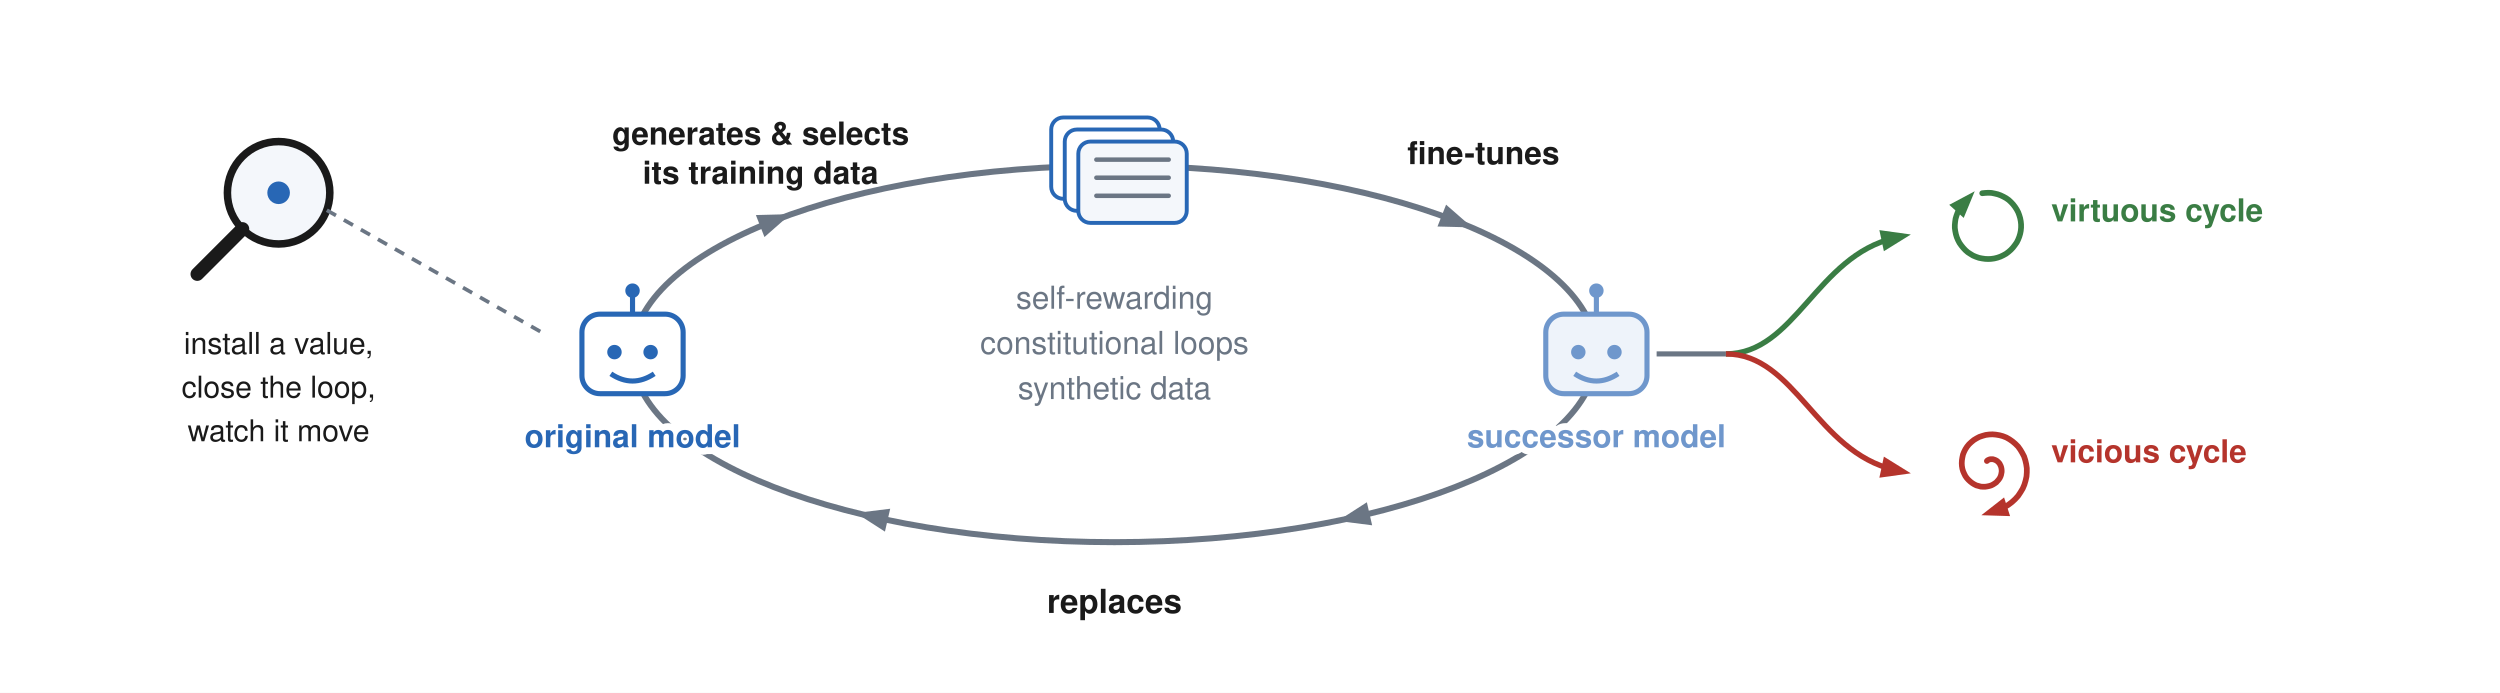
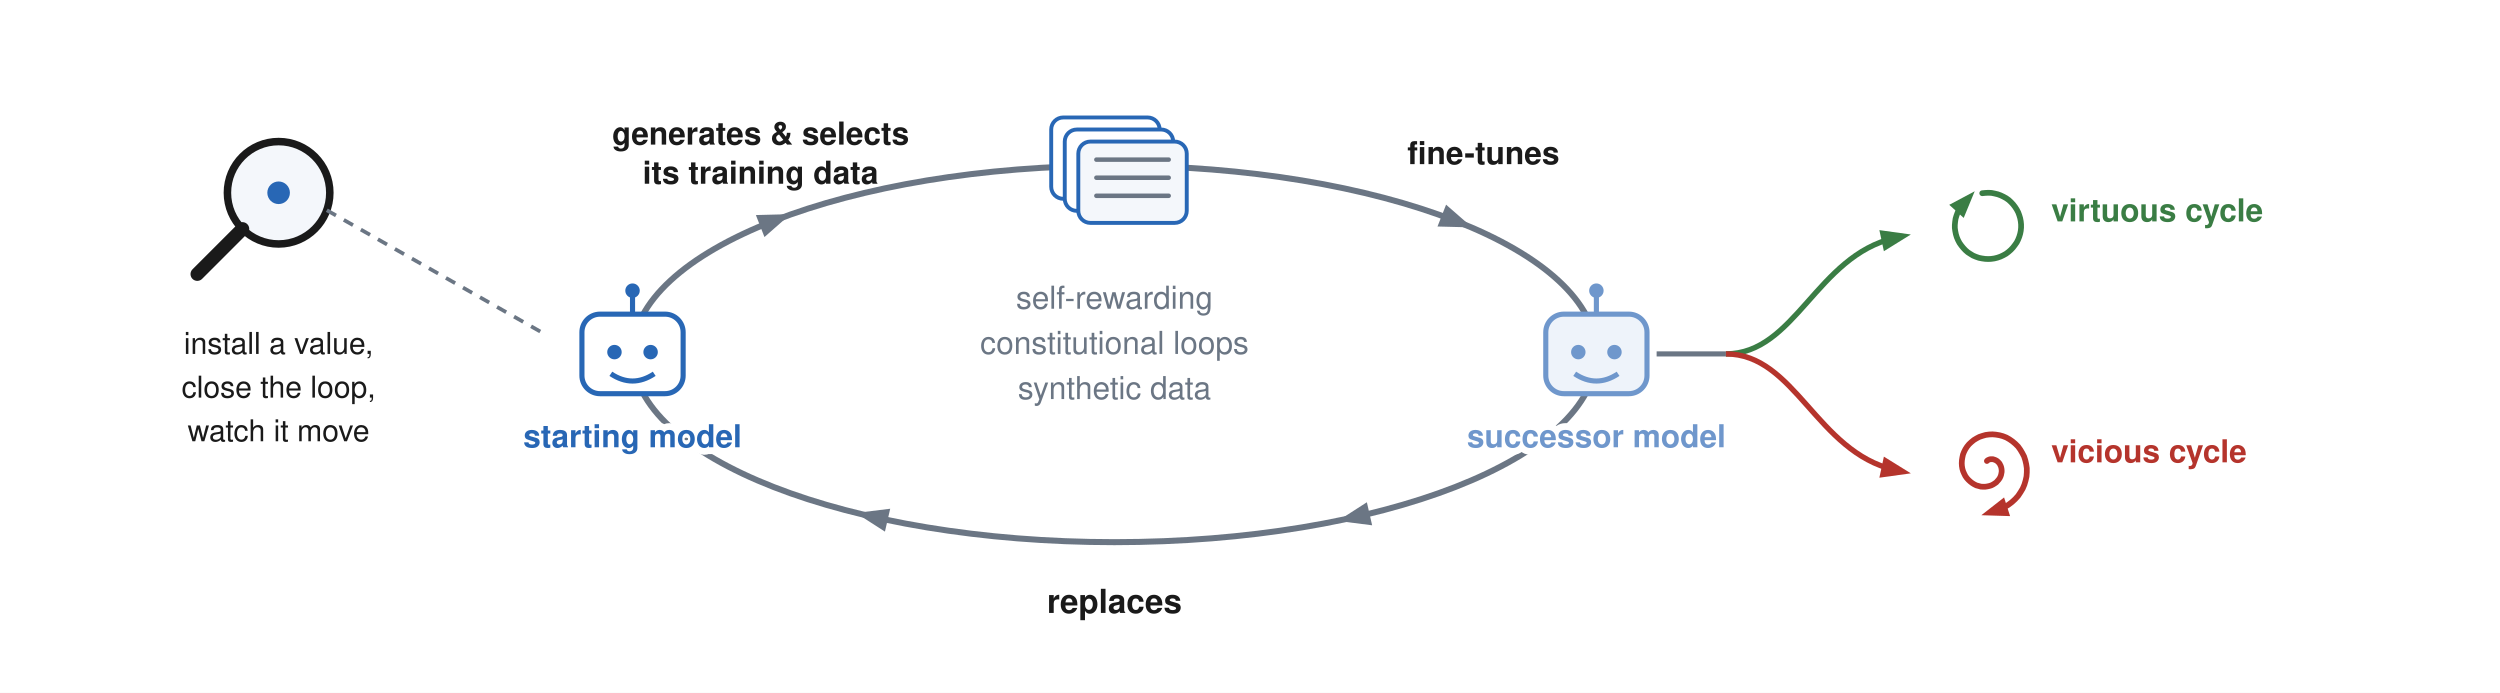
<svg xmlns="http://www.w3.org/2000/svg" viewBox="0 0 1660 460" font-family="Helvetica, Arial, sans-serif">
  <rect width="1660" height="460" fill="white" />
  <path d="M 420.0 235.0 A 320.0 125.0 0 0 1 740.0 110.0" fill="none" stroke="#6b7684" stroke-width="4" />
  <path d="M 740.0 110.0 A 320.0 125.0 0 0 1 1060.0 235.0" fill="none" stroke="#6b7684" stroke-width="4" />
  <path d="M 1060.0 235.0 A 320.0 125.0 0 0 1 420.0 235.0" fill="none" stroke="#6b7684" stroke-width="4" />
  <path d="M 524.9 142.2 L 507.6 157.4 L 501.9 142.8 z" fill="#6b7684" />
  <path d="M 977.5 151.0 L 954.5 150.4 L 960.2 135.9 z" fill="#6b7684" />
  <path d="M 888.3 345.9 L 907.6 333.5 L 911.1 348.8 z" fill="#6b7684" />
  <path d="M 568.3 340.6 L 591.1 337.8 L 587.6 353.0 z" fill="#6b7684" />
  <rect x="386.4" y="208.6" width="67.2" height="52.8" rx="12.0" fill="white" stroke="#2867b5" stroke-width="3.4" />
  <circle cx="408.0" cy="233.8" r="4.8" fill="#2867b5" />
  <circle cx="432.0" cy="233.8" r="4.8" fill="#2867b5" />
  <path d="M 405.6 248.2 Q 420.0 257.8 434.4 248.2" stroke="#2867b5" stroke-width="3.4" fill="none" />
  <line x1="420.0" y1="208.6" x2="420.0" y2="196.6" stroke="#2867b5" stroke-width="3.4" />
  <circle cx="420.0" cy="193.0" r="4.8" fill="#2867b5" />
-   <text x="420.0" y="297.0" text-anchor="middle" font-family="Helvetica, Arial, sans-serif" font-size="21" font-weight="bold" fill="#2867b5" stroke="white" stroke-width="9" paint-order="stroke" stroke-linejoin="round">original model</text>
+   <text x="420.0" y="297.0" text-anchor="middle" font-family="Helvetica, Arial, sans-serif" font-size="21" font-weight="bold" fill="#2867b5" stroke="white" stroke-width="9" paint-order="stroke" stroke-linejoin="round">starting model</text>
  <rect x="698" y="78" width="72" height="54" rx="8" fill="white" stroke="#2867b5" stroke-width="2.6" />
  <rect x="707" y="86" width="72" height="54" rx="8" fill="white" stroke="#2867b5" stroke-width="2.6" />
  <rect x="716" y="94" width="72" height="54" rx="8" fill="#f4f7fb" stroke="#2867b5" stroke-width="2.6" />
  <line x1="728" y1="106" x2="776" y2="106" stroke="#6b7684" stroke-width="3" stroke-linecap="round" />
  <line x1="728" y1="118" x2="776" y2="118" stroke="#6b7684" stroke-width="3" stroke-linecap="round" />
  <line x1="728" y1="130" x2="776" y2="130" stroke="#6b7684" stroke-width="3" stroke-linecap="round" />
  <rect x="1026.4" y="208.6" width="67.2" height="52.8" rx="12.0" fill="#eef3fa" stroke="#6f97cc" stroke-width="3.4" />
  <circle cx="1048.0" cy="233.8" r="4.8" fill="#6f97cc" />
  <circle cx="1072.0" cy="233.8" r="4.8" fill="#6f97cc" />
  <path d="M 1045.6 248.2 Q 1060.0 257.8 1074.4 248.2" stroke="#6f97cc" stroke-width="3.4" fill="none" />
  <line x1="1060.0" y1="208.6" x2="1060.0" y2="196.6" stroke="#6f97cc" stroke-width="3.4" />
  <circle cx="1060.0" cy="193.0" r="4.8" fill="#6f97cc" />
  <text x="1060.0" y="297.0" text-anchor="middle" font-family="Helvetica, Arial, sans-serif" font-size="21" font-weight="bold" fill="#6f97cc" stroke="white" stroke-width="9" paint-order="stroke" stroke-linejoin="round">successor model</text>
  <text x="505.0" y="96.0" text-anchor="middle" font-family="Helvetica, Arial, sans-serif" font-size="21" font-weight="bold" fill="#1a1a1a">generates &amp; selects</text>
  <text x="505.0" y="122.0" text-anchor="middle" font-family="Helvetica, Arial, sans-serif" font-size="21" font-weight="bold" fill="#1a1a1a">its training data</text>
  <text x="985.0" y="109.0" text-anchor="middle" font-family="Helvetica, Arial, sans-serif" font-size="21" font-weight="bold" fill="#1a1a1a">fine-tunes</text>
  <text x="740.0" y="205.0" text-anchor="middle" font-family="Helvetica, Arial, sans-serif" font-size="21" font-weight="normal" fill="#6b7684">self-rewarding</text>
  <text x="740.0" y="235.0" text-anchor="middle" font-family="Helvetica, Arial, sans-serif" font-size="21" font-weight="normal" fill="#6b7684">constitutional loops</text>
  <text x="740.0" y="265.0" text-anchor="middle" font-family="Helvetica, Arial, sans-serif" font-size="21" font-weight="normal" fill="#6b7684">synthetic data</text>
  <text x="740.0" y="407.0" text-anchor="middle" font-family="Helvetica, Arial, sans-serif" font-size="22" font-weight="bold" fill="#1a1a1a">replaces</text>
  <circle cx="185.0" cy="128.0" r="34.0" fill="#f4f7fb" stroke="#1a1a1a" stroke-width="5" />
  <circle cx="185.0" cy="128.0" r="7.5" fill="#2867b5" />
  <line x1="161.0" y1="152.0" x2="131.0" y2="182.0" stroke="#1a1a1a" stroke-width="9" stroke-linecap="round" />
  <line x1="217.0" y1="139.6" x2="362" y2="222" stroke="#6b7684" stroke-width="2.5" stroke-dasharray="7 6" />
  <text x="185.0" y="235.0" text-anchor="middle" font-family="Helvetica, Arial, sans-serif" font-size="20" font-weight="normal" fill="#1a1a1a">install a value,</text>
  <text x="185.0" y="264.0" text-anchor="middle" font-family="Helvetica, Arial, sans-serif" font-size="20" font-weight="normal" fill="#1a1a1a">close the loop,</text>
  <text x="185.0" y="293.0" text-anchor="middle" font-family="Helvetica, Arial, sans-serif" font-size="20" font-weight="normal" fill="#1a1a1a">watch it move</text>
  <line x1="1100" y1="235" x2="1146" y2="235" stroke="#6b7684" stroke-width="3.4" />
  <path d="M 1146 235 C 1192 235, 1206 170, 1258 158" fill="none" stroke="#3a7d44" stroke-width="3.6" />
  <path d="M 1268.8 155.7 L 1250.9 166.8 L 1247.9 152.8 z" fill="#3a7d44" />
  <path d="M 1146 235 C 1192 235, 1206 300, 1258 312" fill="none" stroke="#b5342c" stroke-width="3.6" />
  <path d="M 1268.8 314.3 L 1247.9 317.2 L 1250.9 303.2 z" fill="#b5342c" />
  <path d="M 1316.2 128.3 L 1318.2 128.1 L 1320.3 128.0 L 1322.4 128.1 L 1324.4 128.5 L 1326.5 129.0 L 1328.4 129.7 L 1330.3 130.6 L 1332.1 131.6 L 1333.8 132.8 L 1335.3 134.2 L 1336.7 135.7 L 1338.0 137.4 L 1339.1 139.1 L 1340.1 141.0 L 1340.8 142.9 L 1341.4 144.9 L 1341.8 147.0 L 1342.0 149.0 L 1342.0 151.1 L 1341.8 153.2 L 1341.4 155.2 L 1340.8 157.2 L 1340.0 159.2 L 1339.1 161.0 L 1337.9 162.7 L 1336.6 164.4 L 1335.2 165.9 L 1333.6 167.3 L 1332.0 168.5 L 1330.2 169.5 L 1328.3 170.4 L 1326.3 171.1 L 1324.3 171.6 L 1322.2 171.9 L 1320.2 172.0 L 1318.1 171.9 L 1316.0 171.6 L 1314.0 171.2 L 1312.0 170.5 L 1310.1 169.7 L 1308.3 168.6 L 1306.6 167.5 L 1305.0 166.1 L 1303.6 164.6 L 1302.3 163.0 L 1301.1 161.3 L 1300.1 159.4 L 1299.3 157.5 L 1298.7 155.5 L 1298.3 153.5 L 1298.0 151.4 L 1298.0 149.4 L 1298.2 147.3 L 1298.5 145.2 L 1299.1 143.2 L 1299.8 141.3 L 1300.7 139.4 L 1301.8 137.6 L 1303.0 136.0 L 1304.4 134.4" fill="none" stroke="#3a7d44" stroke-width="3.8" stroke-linecap="round" />
  <path d="M 1311.2 127.0 L 1303.9 144.7 L 1294.3 136.0 z" fill="#3a7d44" />
  <text x="1362.0" y="147.0" font-family="Helvetica, Arial, sans-serif" font-size="21" font-weight="bold" fill="#3a7d44">virtuous cycle</text>
  <path d="M 1319.3 306.1 L 1319.7 305.7 L 1320.2 305.4 L 1320.7 305.2 L 1321.2 305.0 L 1321.9 304.9 L 1322.5 304.9 L 1323.2 304.9 L 1323.9 305.1 L 1324.5 305.3 L 1325.2 305.6 L 1325.9 306.0 L 1326.5 306.5 L 1327.1 307.1 L 1327.7 307.8 L 1328.1 308.6 L 1328.5 309.4 L 1328.8 310.3 L 1329.0 311.3 L 1329.1 312.3 L 1329.1 313.3 L 1328.9 314.4 L 1328.7 315.4 L 1328.3 316.5 L 1327.8 317.5 L 1327.1 318.5 L 1326.3 319.4 L 1325.5 320.3 L 1324.5 321.0 L 1323.4 321.7 L 1322.2 322.3 L 1320.9 322.7 L 1319.5 323.0 L 1318.1 323.2 L 1316.7 323.2 L 1315.2 323.1 L 1313.8 322.7 L 1312.3 322.3 L 1310.9 321.6 L 1309.6 320.8 L 1308.3 319.8 L 1307.1 318.7 L 1306.0 317.5 L 1305.0 316.1 L 1304.2 314.5 L 1303.5 312.9 L 1303.0 311.2 L 1302.7 309.4 L 1302.6 307.6 L 1302.7 305.7 L 1303.0 303.8 L 1303.4 301.9 L 1304.1 300.1 L 1305.0 298.3 L 1306.1 296.6 L 1307.4 295.0 L 1308.9 293.6 L 1310.6 292.2 L 1312.4 291.1 L 1314.3 290.1 L 1316.4 289.4 L 1318.5 288.8 L 1320.8 288.5 L 1323.0 288.4 L 1325.3 288.6 L 1327.7 289.0 L 1329.9 289.6 L 1332.2 290.5 L 1334.3 291.7 L 1336.3 293.1 L 1338.2 294.7 L 1340.0 296.5 L 1341.5 298.6 L 1342.8 300.8 L 1344.0 303.1 L 1344.8 305.6 L 1345.4 308.2 L 1345.8 310.9 L 1345.8 313.6 L 1345.6 316.4 L 1345.0 319.1 L 1344.2 321.8 L 1343.1 324.4 L 1341.6 326.9 L 1340.0 329.3 L 1338.0 331.5 L 1335.8 333.5 L 1333.4 335.3 L 1330.8 336.8 L 1328.0 338.0 L 1325.1 339.0" fill="none" stroke="#b5342c" stroke-width="3.8" stroke-linecap="round" />
  <path d="M 1315.6 342.1 L 1330.7 330.3 L 1334.7 342.7 z" fill="#b5342c" />
  <text x="1362.0" y="307.0" font-family="Helvetica, Arial, sans-serif" font-size="21" font-weight="bold" fill="#b5342c">vicious cycle</text>
</svg>
